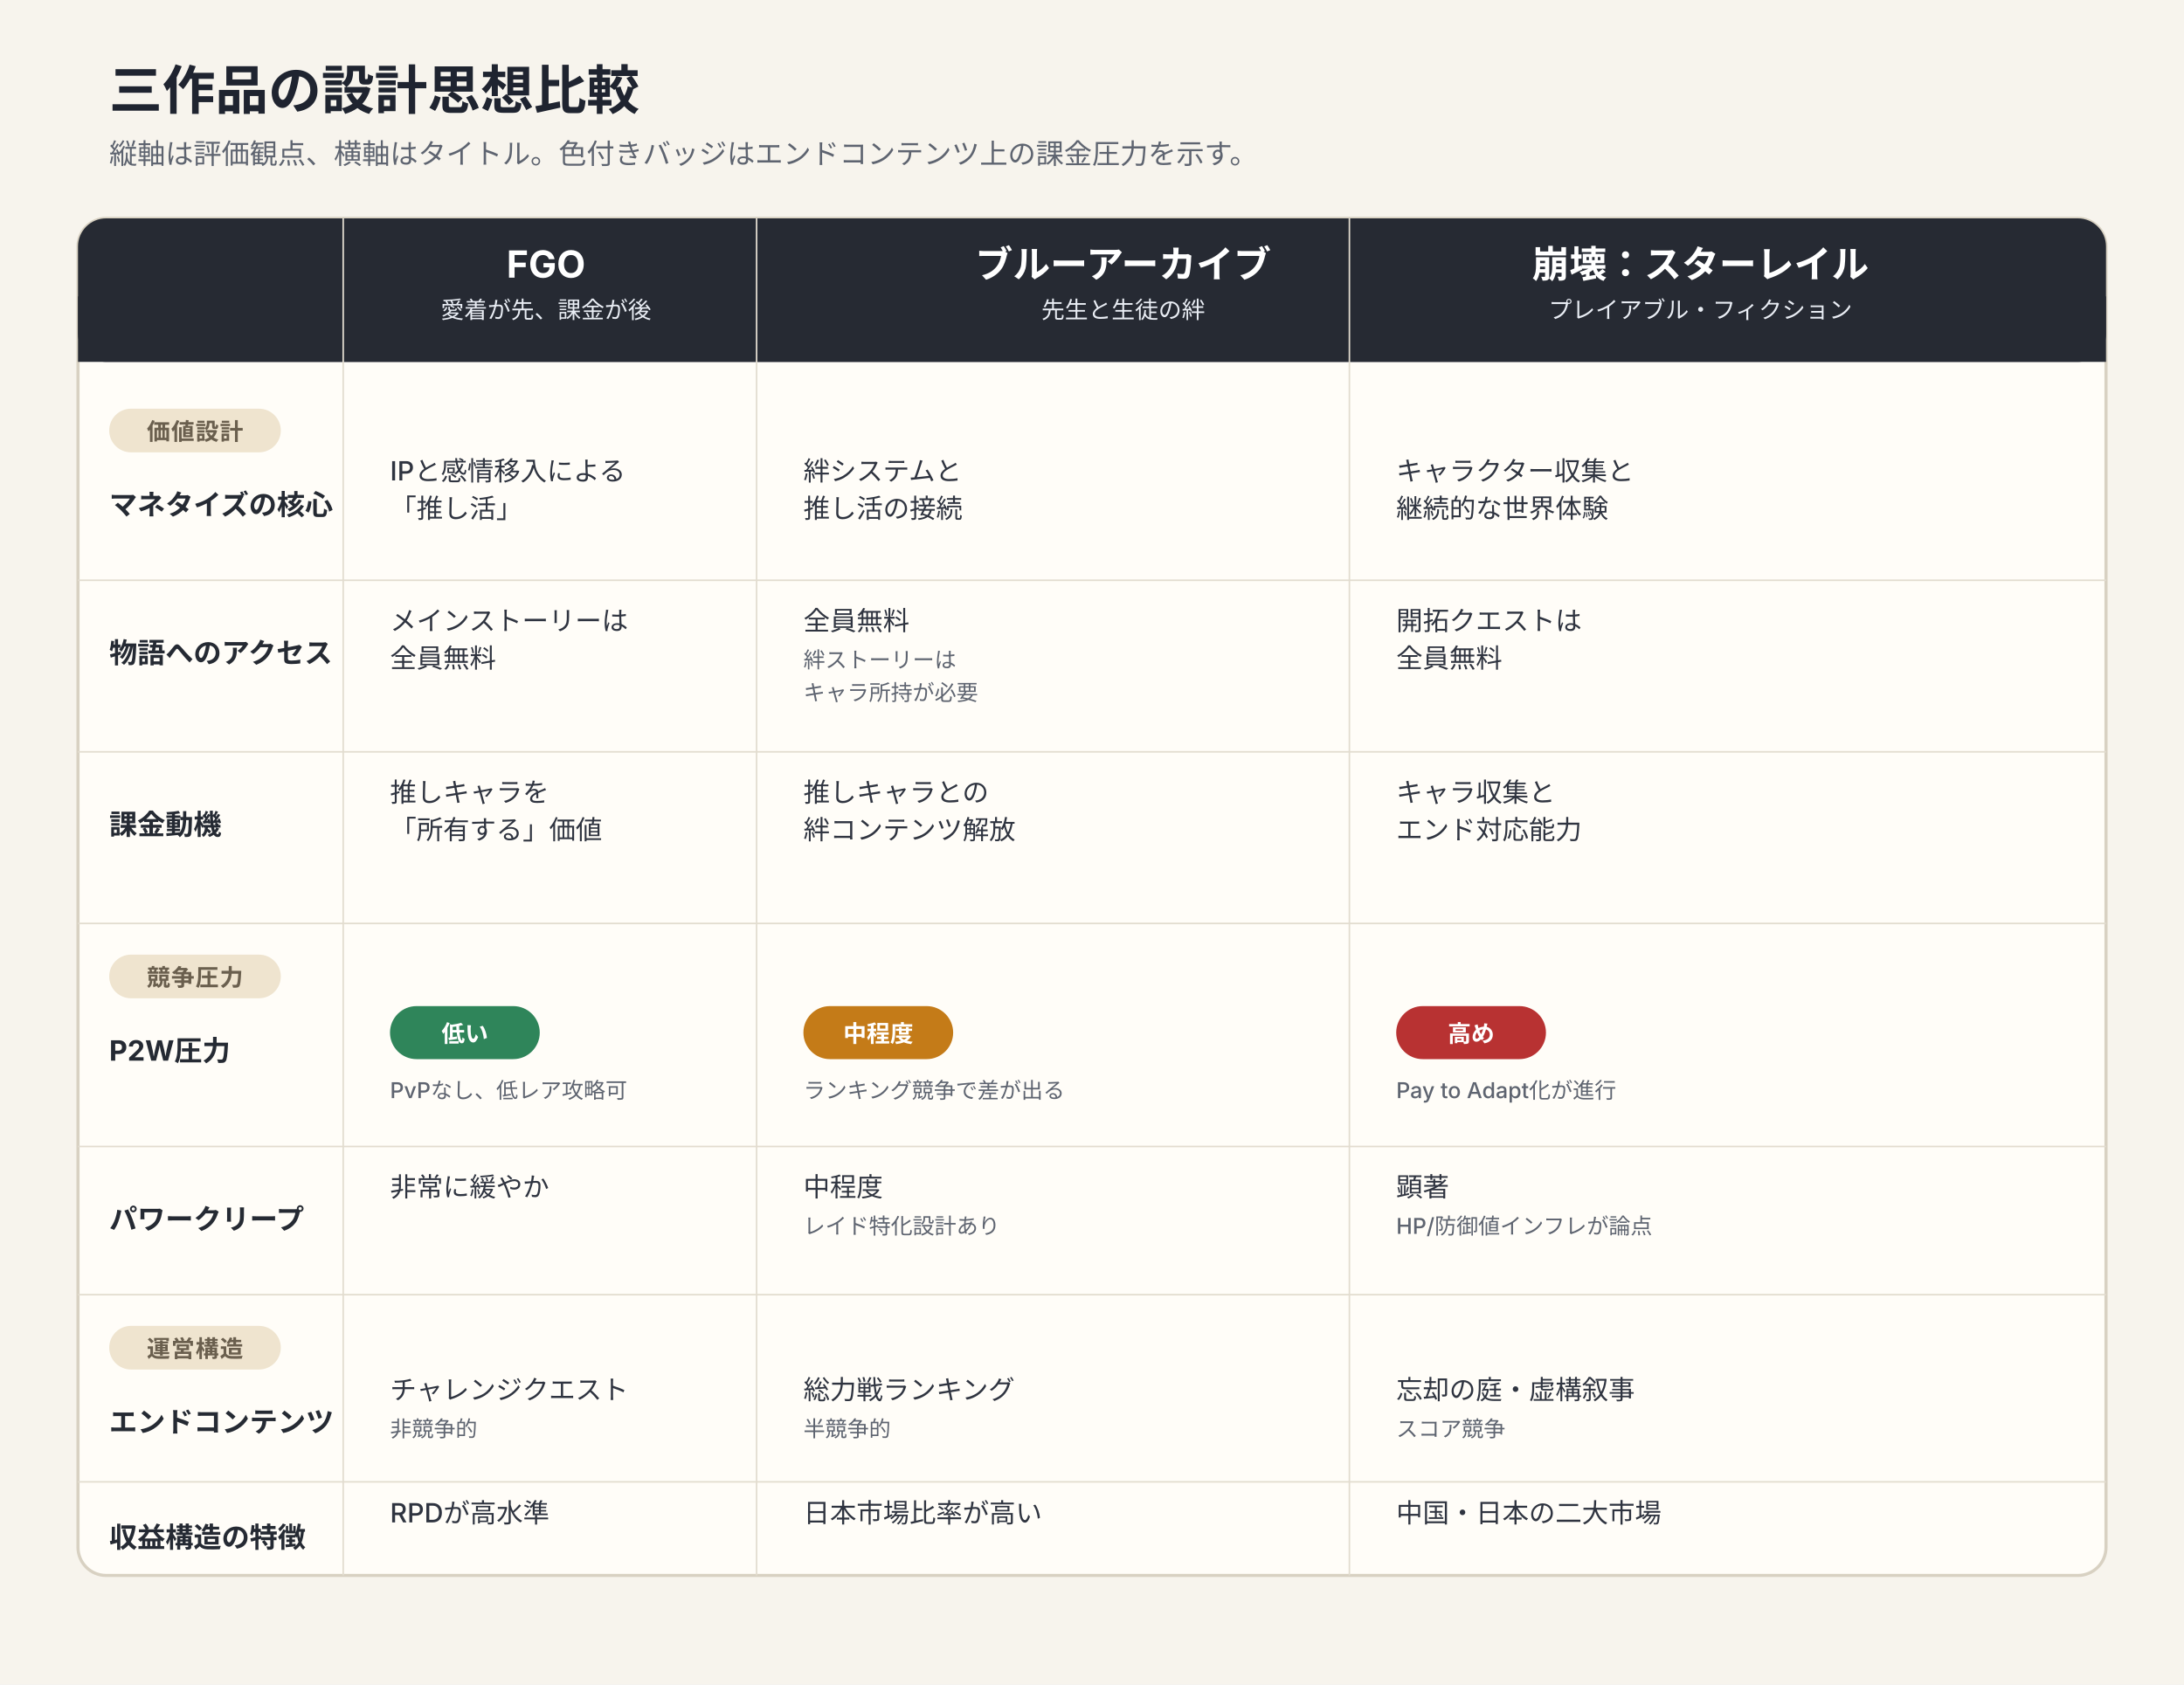
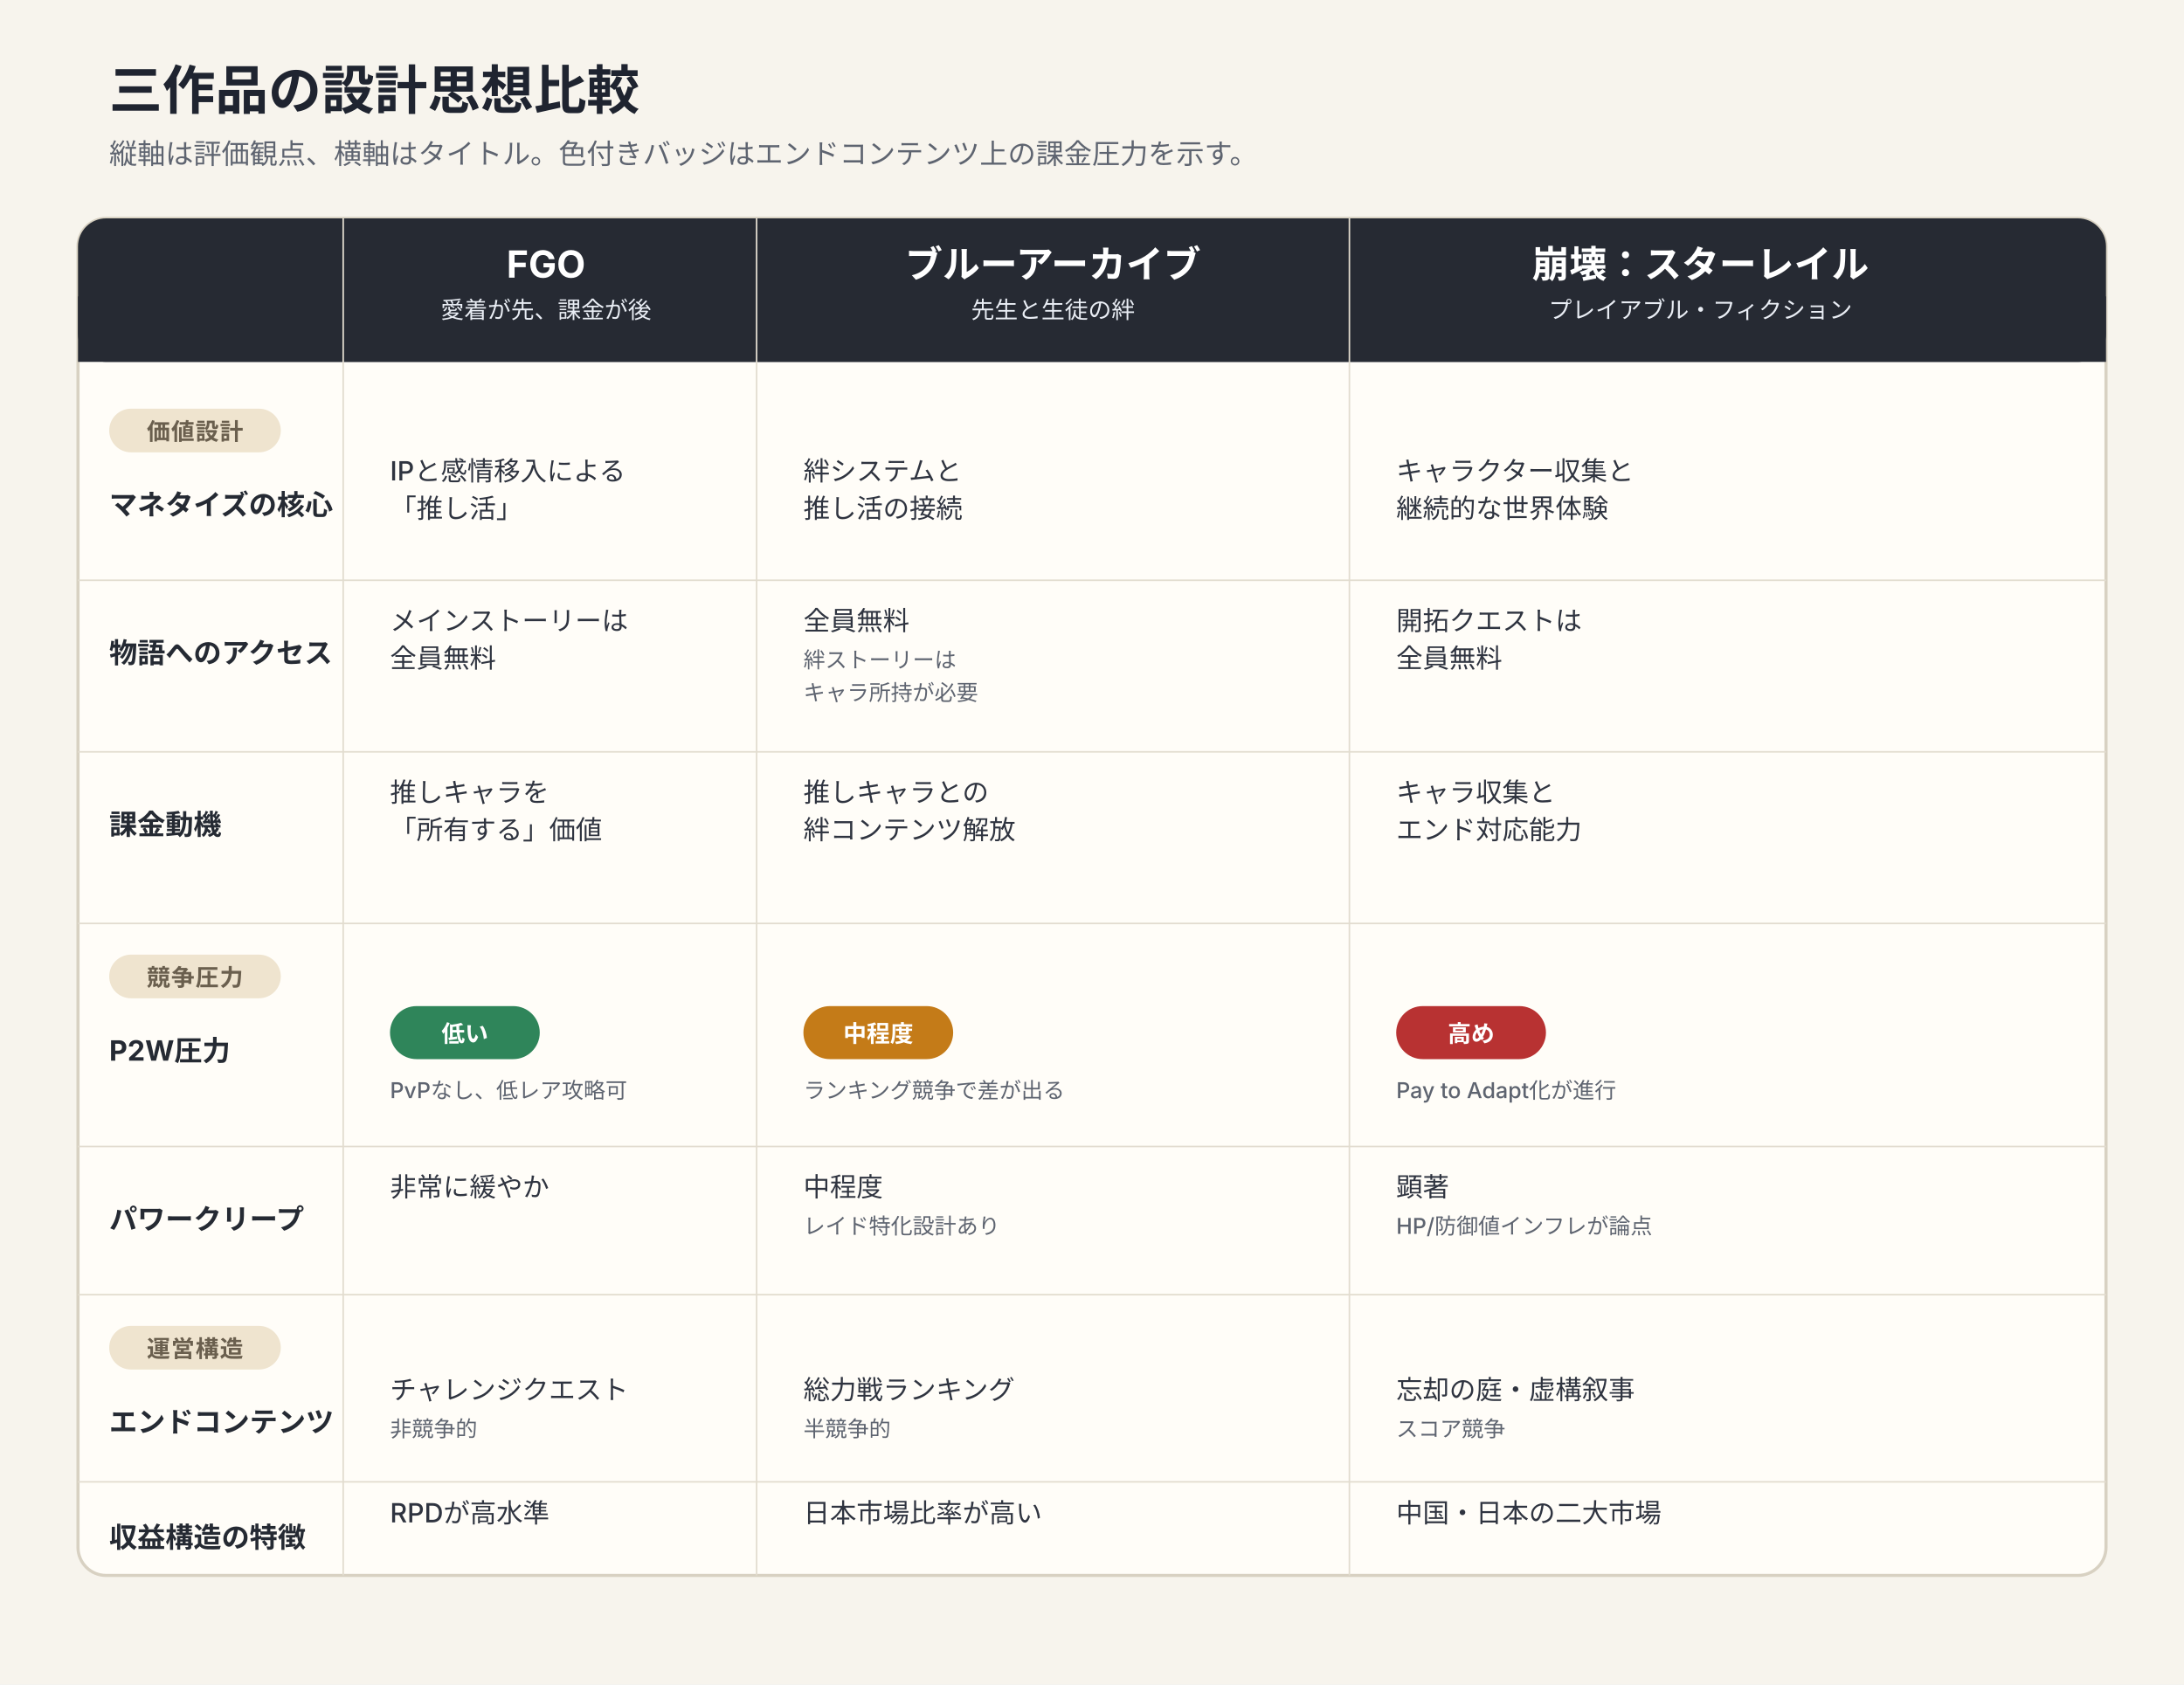
<svg xmlns="http://www.w3.org/2000/svg" width="1400" height="1080" viewBox="0 0 1400 1080" role="img" aria-labelledby="title desc">
  <defs>
    <style>
      .bg { fill: #f7f4ed; }
      .panel { fill: #fffdf8; stroke: #d8d1c2; stroke-width: 2; }
      .header { fill: #262a33; }
      .title { font: 700 34px -apple-system, BlinkMacSystemFont, "Hiragino Sans", "Yu Gothic", sans-serif; fill: #1f2430; }
      .subtitle { font: 500 18px -apple-system, BlinkMacSystemFont, "Hiragino Sans", "Yu Gothic", sans-serif; fill: #5e6470; }
      .col-title { font: 700 24px -apple-system, BlinkMacSystemFont, "Hiragino Sans", "Yu Gothic", sans-serif; fill: #ffffff; }
      .col-note { font: 500 15px -apple-system, BlinkMacSystemFont, "Hiragino Sans", "Yu Gothic", sans-serif; fill: #e9edf4; }
      .axis { font: 700 18px -apple-system, BlinkMacSystemFont, "Hiragino Sans", "Yu Gothic", sans-serif; fill: #252a33; }
      .body { font: 500 17px -apple-system, BlinkMacSystemFont, "Hiragino Sans", "Yu Gothic", sans-serif; fill: #2f3440; }
      .small { font: 500 14px -apple-system, BlinkMacSystemFont, "Hiragino Sans", "Yu Gothic", sans-serif; fill: #5e6470; }
      .badge { font: 700 15px -apple-system, BlinkMacSystemFont, "Hiragino Sans", "Yu Gothic", sans-serif; fill: #ffffff; }
      .group { font: 700 15px -apple-system, BlinkMacSystemFont, "Hiragino Sans", "Yu Gothic", sans-serif; fill: #6a5f4e; letter-spacing: .04em; }
      .grid { stroke: #e2dccf; stroke-width: 1; }
      .fgo { fill: #3d5a80; }
      .ba { fill: #278ea5; }
      .hsr { fill: #b45f32; }
      .low { fill: #2f855a; }
      .mid { fill: #c47b18; }
      .high { fill: #b83232; }
    </style>
  </defs>
  <rect class="bg" width="1400" height="1080" />
  <text class="title" x="70" y="70">三作品の設計思想比較</text>
  <text class="subtitle" x="70" y="105">縦軸は評価観点、横軸はタイトル。色付きバッジはエンドコンテンツ上の課金圧力を示す。</text>
  <rect class="panel" x="50" y="140" width="1300" height="870" rx="18" />
  <rect class="header" x="50" y="140" width="1300" height="92" rx="18" />
  <rect class="header" x="50" y="190" width="1300" height="42" />
  <text class="col-title" x="350" y="178" text-anchor="middle">FGO</text>
  <text class="col-note" x="350" y="204" text-anchor="middle">愛着が先、課金が後</text>
-   <text class="col-title" x="720" y="178" text-anchor="middle">ブルーアーカイブ</text>
-   <text class="col-note" x="720" y="204" text-anchor="middle">先生と生徒の絆</text>
+   <text class="col-title" x="675" y="178" text-anchor="middle">ブルーアーカイブ</text>
+   <text class="col-note" x="675" y="204" text-anchor="middle">先生と生徒の絆</text>
  <text class="col-title" x="1090" y="178" text-anchor="middle">崩壊：スターレイル</text>
  <text class="col-note" x="1090" y="204" text-anchor="middle">プレイアブル・フィクション</text>
  <line class="grid" x1="220" y1="140" x2="220" y2="1010" />
  <line class="grid" x1="485" y1="140" x2="485" y2="1010" />
  <line class="grid" x1="865" y1="140" x2="865" y2="1010" />
  <g>
    <rect x="70" y="262" width="110" height="28" rx="14" fill="#efe4cf" />
    <text class="group" x="125" y="282" text-anchor="middle">価値設計</text>
    <text class="axis" x="70" y="330">マネタイズの核心</text>
    <text class="body" x="250" y="308">IPと感情移入による</text>
    <text class="body" x="250" y="332">「推し活」</text>
    <text class="body" x="515" y="308">絆システムと</text>
    <text class="body" x="515" y="332">推し活の接続</text>
    <text class="body" x="895" y="308">キャラクター収集と</text>
    <text class="body" x="895" y="332">継続的な世界体験</text>
  </g>
  <line class="grid" x1="50" y1="372" x2="1350" y2="372" />
  <g>
    <text class="axis" x="70" y="425">物語へのアクセス</text>
    <text class="body" x="250" y="404">メインストーリーは</text>
    <text class="body" x="250" y="428">全員無料</text>
    <text class="body" x="515" y="404">全員無料</text>
    <text class="small" x="515" y="428">絆ストーリーは</text>
    <text class="small" x="515" y="449">キャラ所持が必要</text>
    <text class="body" x="895" y="404">開拓クエストは</text>
    <text class="body" x="895" y="428">全員無料</text>
  </g>
  <line class="grid" x1="50" y1="482" x2="1350" y2="482" />
  <g>
    <text class="axis" x="70" y="535">課金動機</text>
    <text class="body" x="250" y="514">推しキャラを</text>
    <text class="body" x="250" y="538">「所有する」価値</text>
    <text class="body" x="515" y="514">推しキャラとの</text>
    <text class="body" x="515" y="538">絆コンテンツ解放</text>
    <text class="body" x="895" y="514">キャラ収集と</text>
    <text class="body" x="895" y="538">エンド対応能力</text>
  </g>
  <line class="grid" x1="50" y1="592" x2="1350" y2="592" />
  <g>
    <rect x="70" y="612" width="110" height="28" rx="14" fill="#efe4cf" />
    <text class="group" x="125" y="632" text-anchor="middle">競争圧力</text>
    <text class="axis" x="70" y="680">P2W圧力</text>
    <rect class="low" x="250" y="645" width="96" height="34" rx="17" />
    <text class="badge" x="298" y="668" text-anchor="middle">低い</text>
    <text class="small" x="250" y="704">PvPなし、低レア攻略可</text>
    <rect class="mid" x="515" y="645" width="96" height="34" rx="17" />
    <text class="badge" x="563" y="668" text-anchor="middle">中程度</text>
    <text class="small" x="515" y="704">ランキング競争で差が出る</text>
    <rect class="high" x="895" y="645" width="96" height="34" rx="17" />
    <text class="badge" x="943" y="668" text-anchor="middle">高め</text>
    <text class="small" x="895" y="704">Pay to Adapt化が進行</text>
  </g>
  <line class="grid" x1="50" y1="735" x2="1350" y2="735" />
  <g>
    <text class="axis" x="70" y="788">パワークリープ</text>
    <text class="body" x="250" y="767">非常に緩やか</text>
    <text class="body" x="515" y="767">中程度</text>
    <text class="small" x="515" y="791">レイド特化設計あり</text>
    <text class="body" x="895" y="767">顕著</text>
    <text class="small" x="895" y="791">HP/防御値インフレが論点</text>
  </g>
  <line class="grid" x1="50" y1="830" x2="1350" y2="830" />
  <g>
    <rect x="70" y="850" width="110" height="28" rx="14" fill="#efe4cf" />
    <text class="group" x="125" y="870" text-anchor="middle">運営構造</text>
    <text class="axis" x="70" y="918">エンドコンテンツ</text>
    <text class="body" x="250" y="897">チャレンジクエスト</text>
    <text class="small" x="250" y="921">非競争的</text>
    <text class="body" x="515" y="897">総力戦ランキング</text>
    <text class="small" x="515" y="921">半競争的</text>
    <text class="body" x="895" y="897">忘却の庭・虚構叙事</text>
    <text class="small" x="895" y="921">スコア競争</text>
  </g>
  <line class="grid" x1="50" y1="950" x2="1350" y2="950" />
  <g>
    <text class="axis" x="70" y="992">収益構造の特徴</text>
    <text class="body" x="250" y="976">RPDが高水準</text>
    <text class="body" x="515" y="976">日本市場比率が高い</text>
    <text class="body" x="895" y="976">中国・日本の二大市場</text>
  </g>
</svg>
